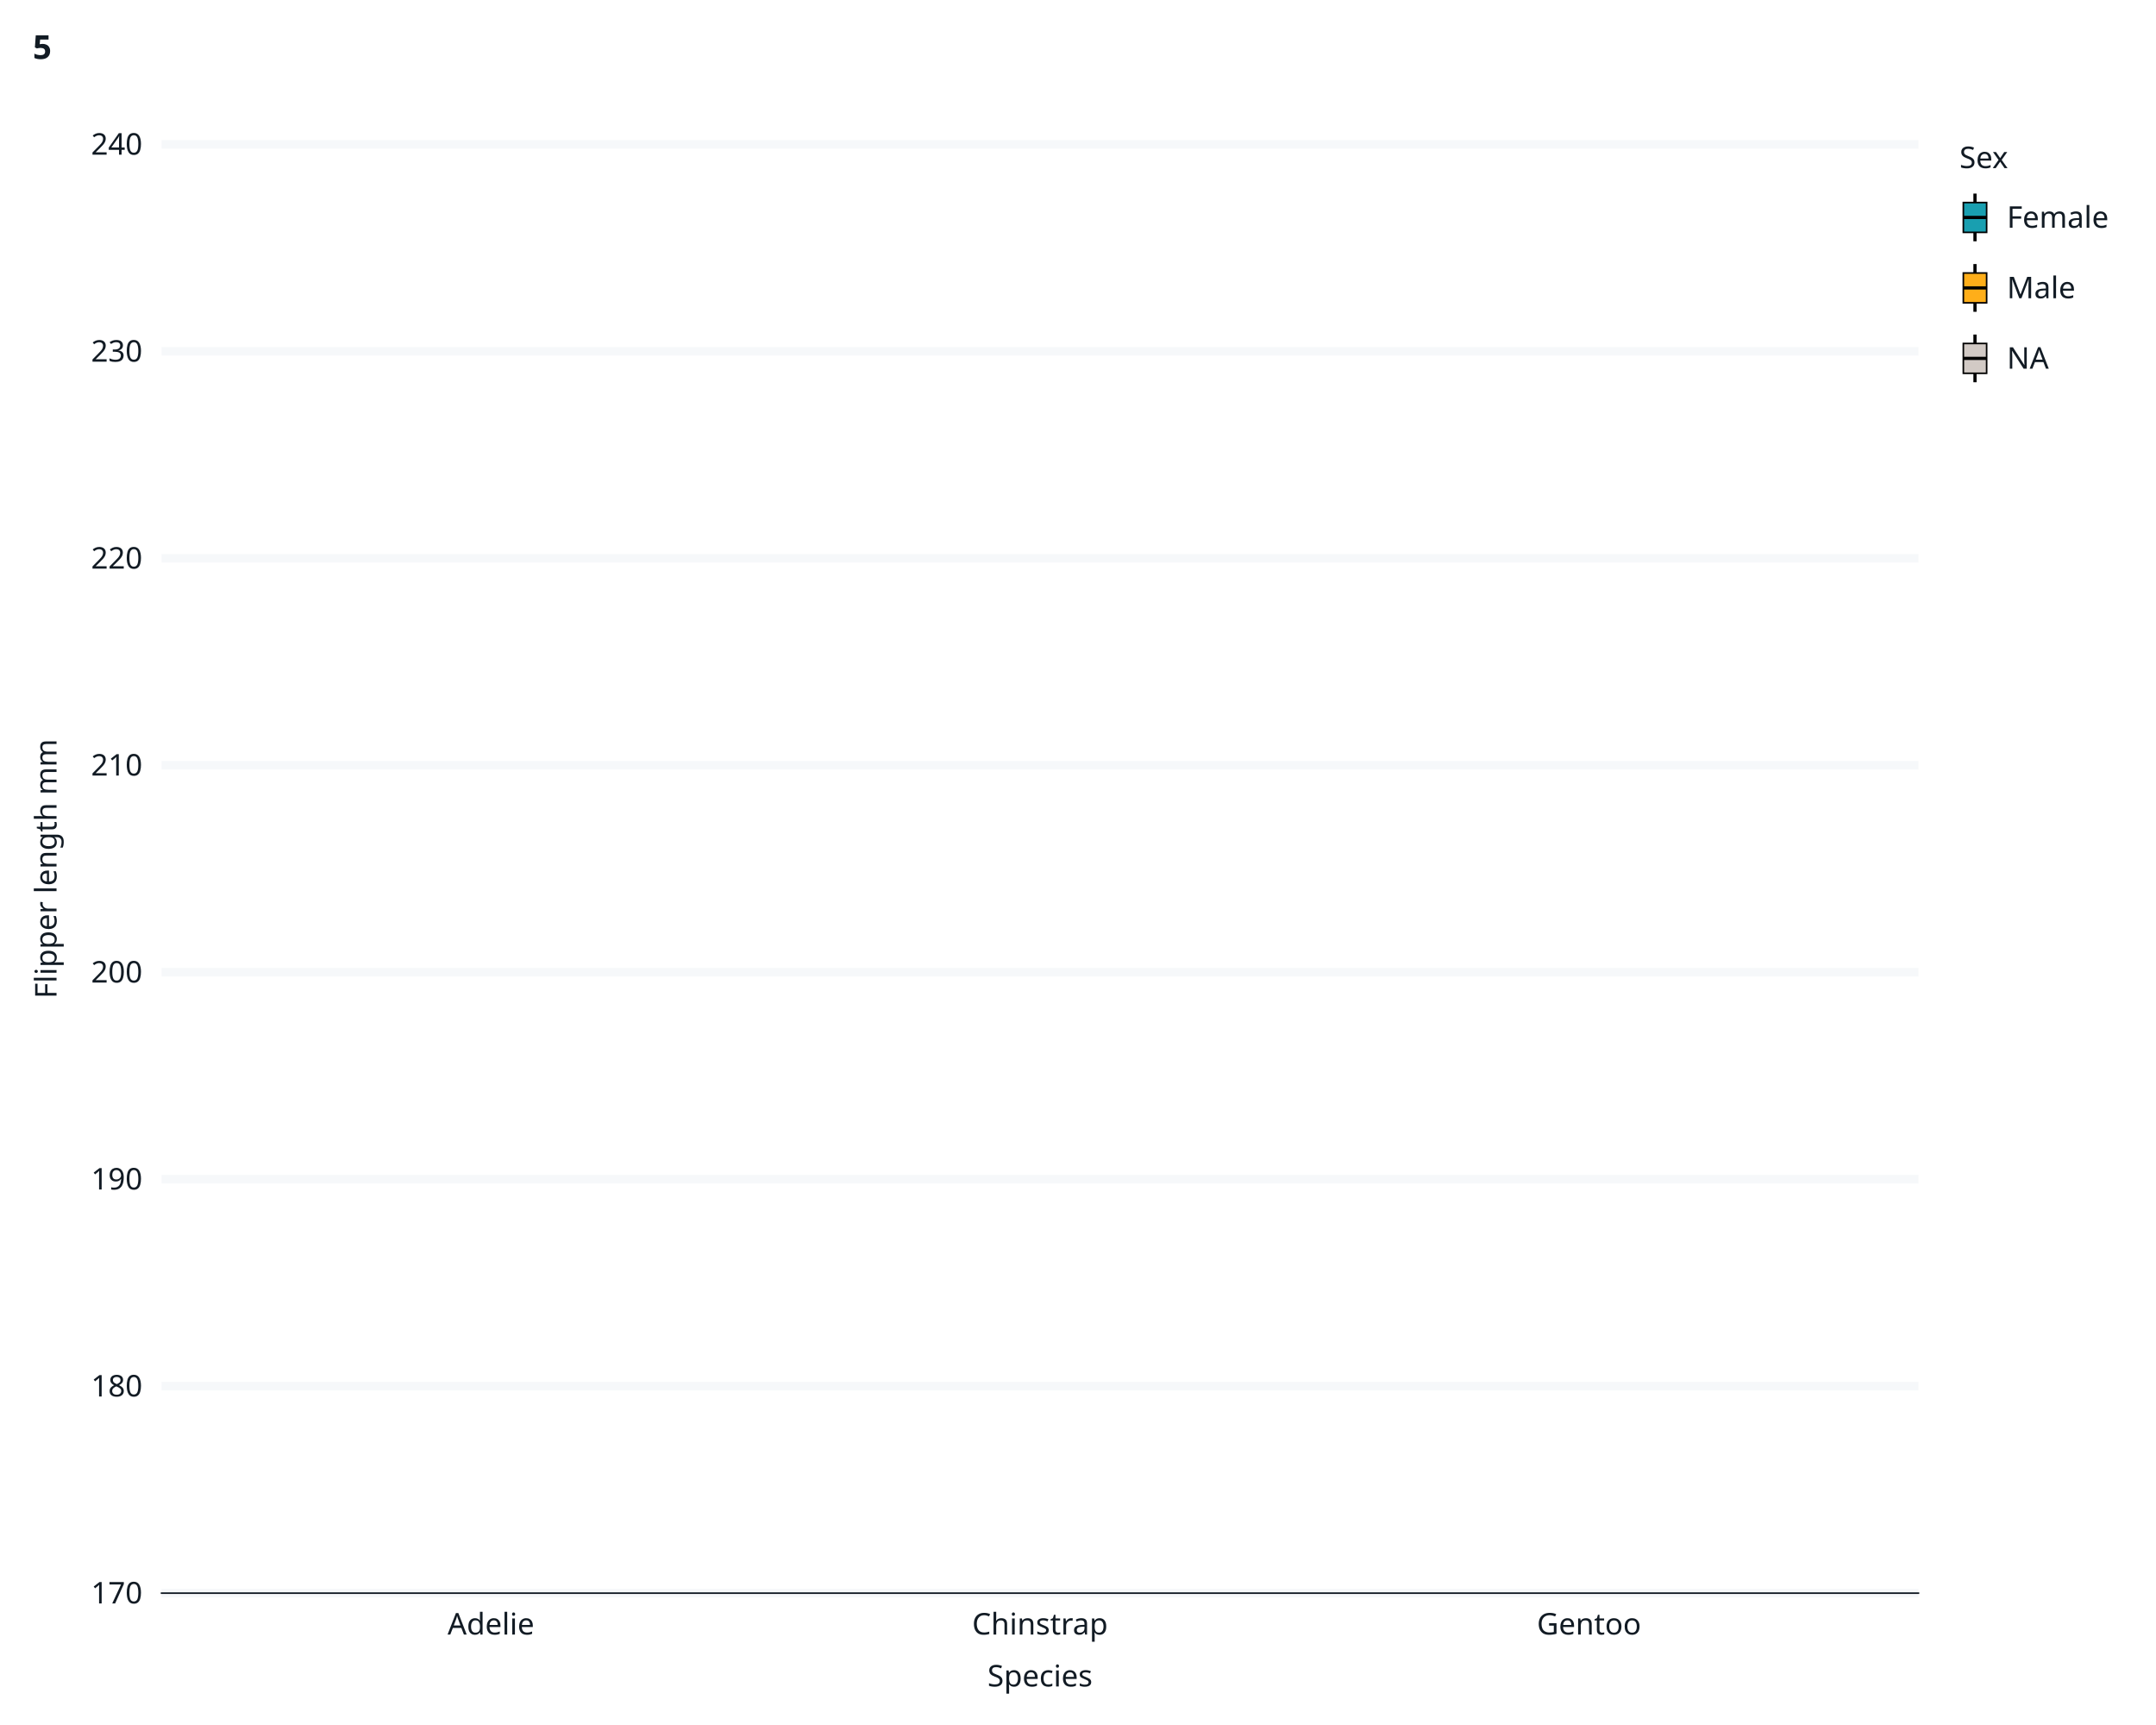
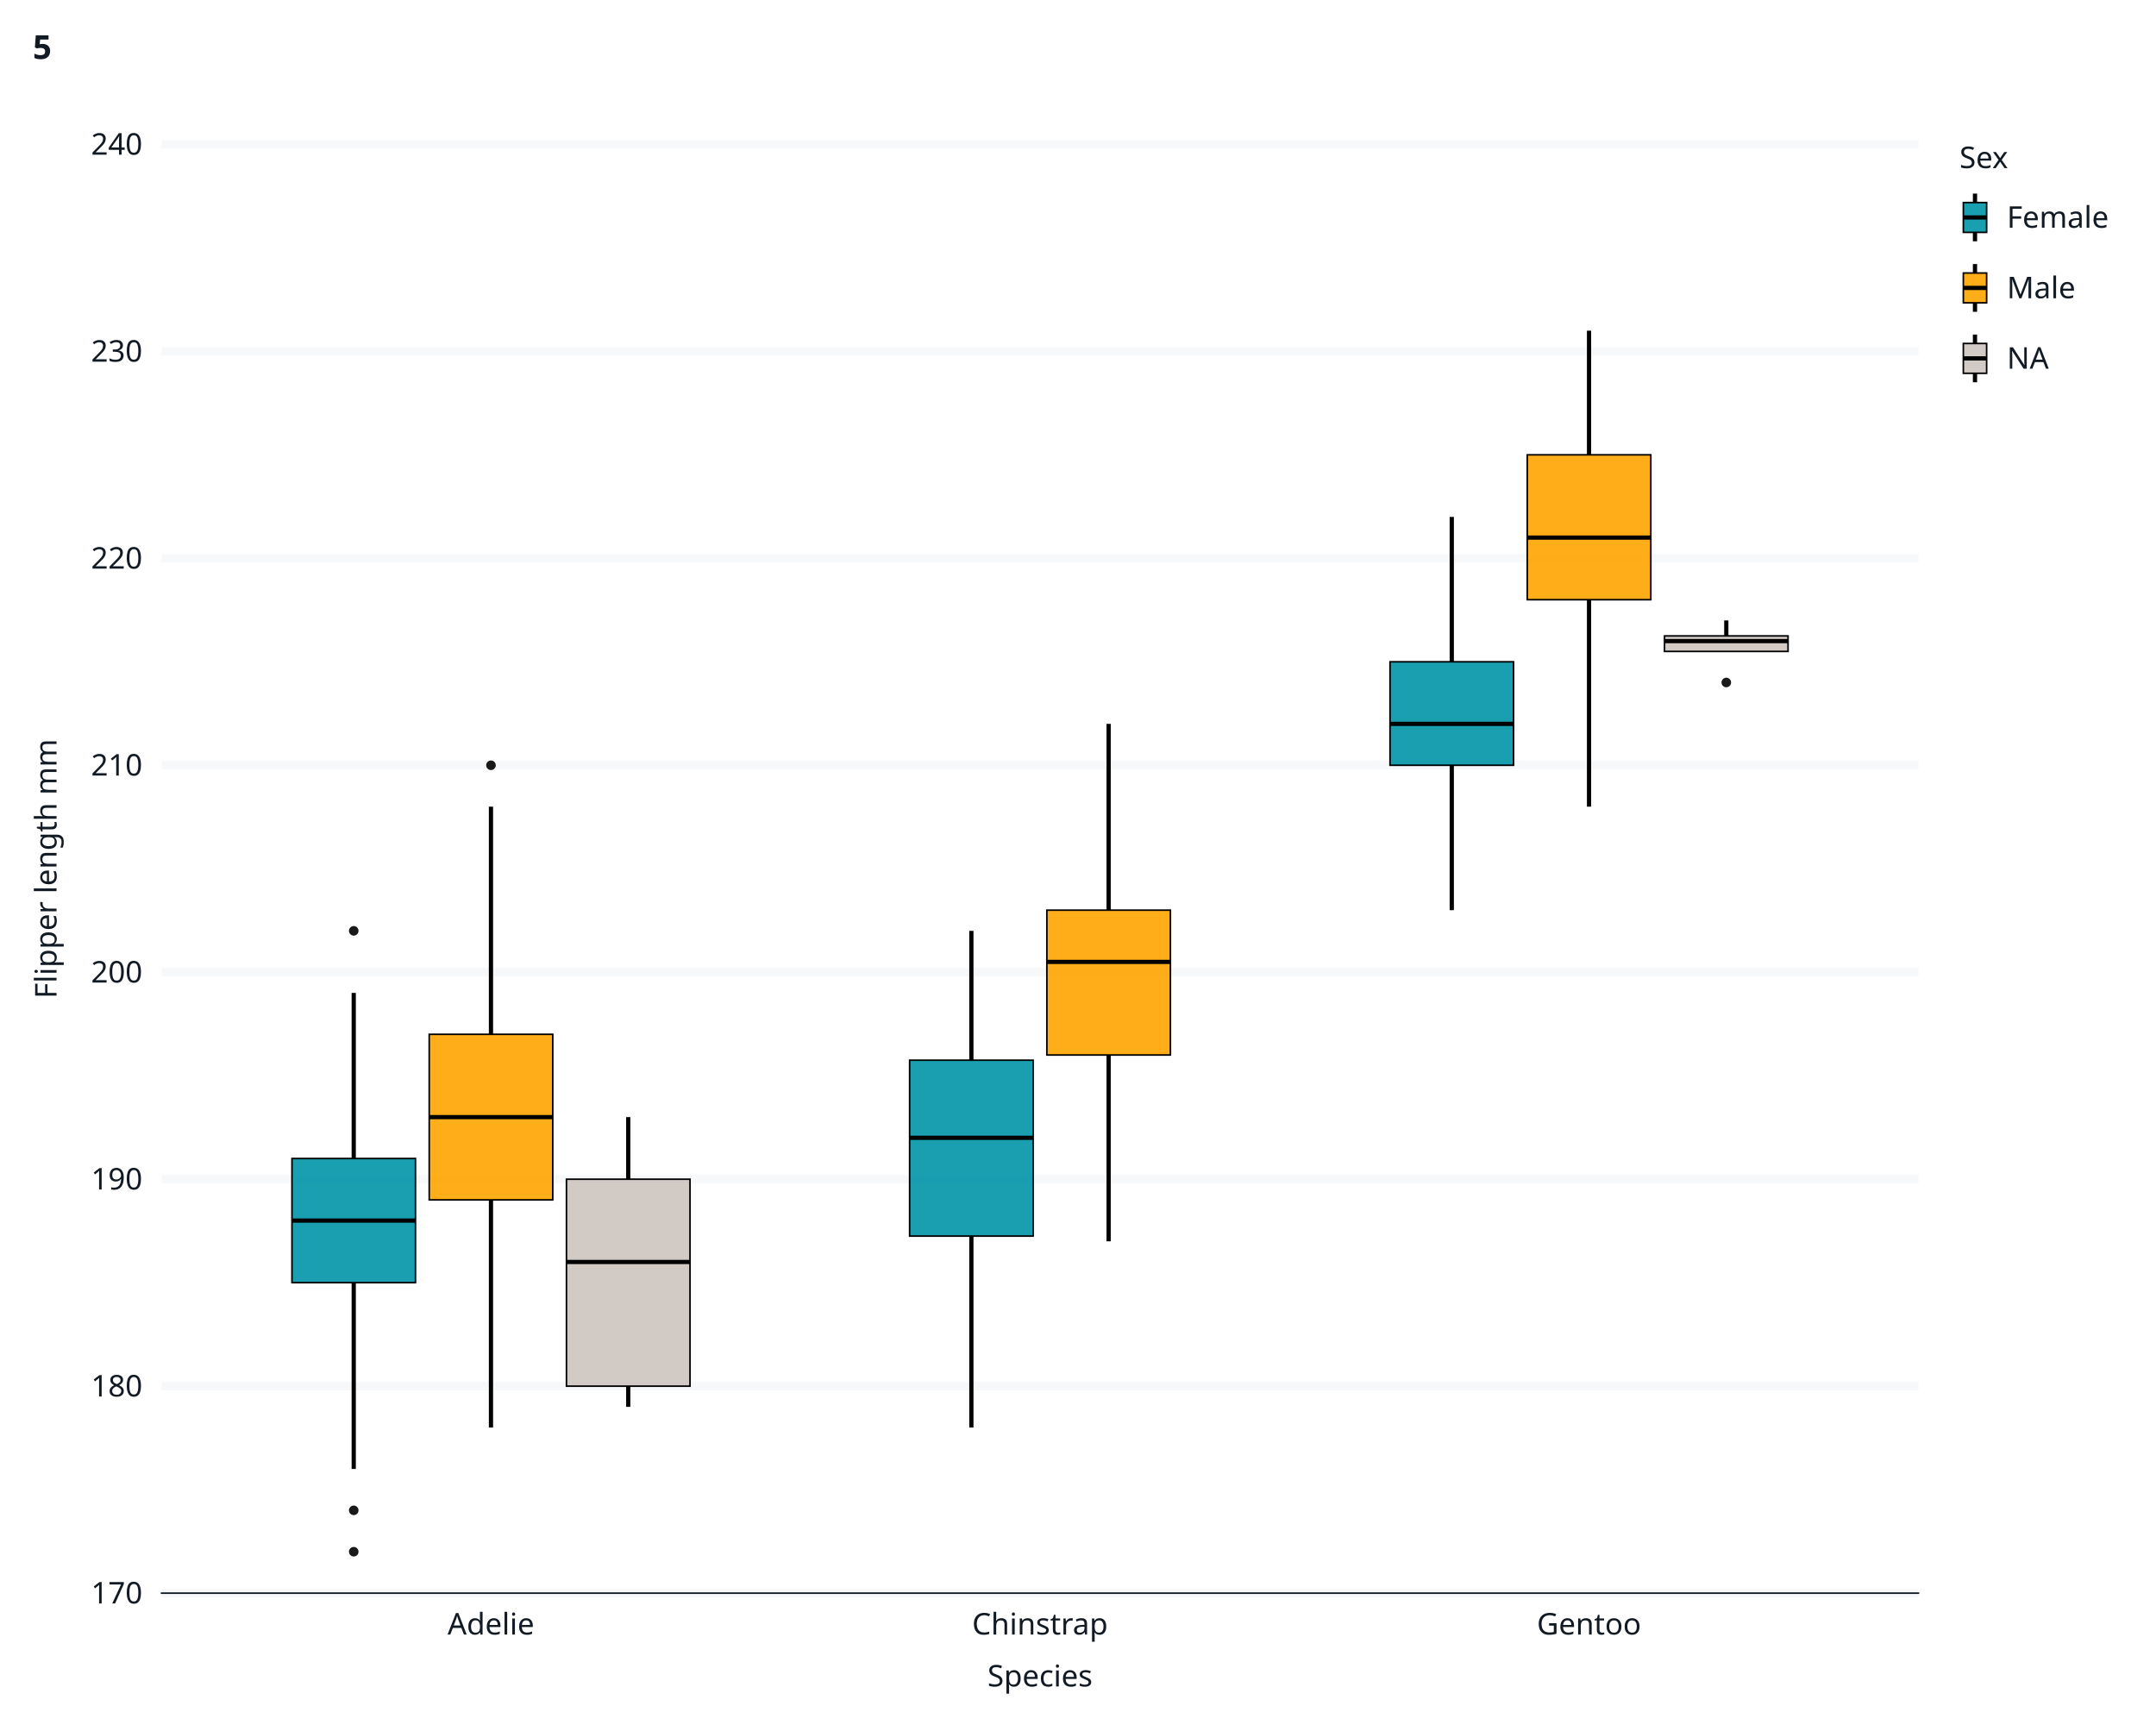
<svg xmlns="http://www.w3.org/2000/svg" class="svglite" data-engine-version="2.0" width="720.00pt" height="576.00pt" viewBox="0 0 720.00 576.00">
  <defs>
    <style type="text/css">
    .svglite line, .svglite polyline, .svglite polygon, .svglite path, .svglite rect, .svglite circle {
      fill: none;
      stroke: #000000;
      stroke-linecap: round;
      stroke-linejoin: round;
      stroke-miterlimit: 10.00;
    }
  </style>
  </defs>
  <rect width="100%" height="100%" style="stroke: none; fill: #FFFFFF;" />
  <defs>
    <clipPath id="cpMC4wMHw3MjAuMDB8MC4wMHw1NzYuMDA=">
      <rect x="0.00" y="0.00" width="720.00" height="576.00" />
    </clipPath>
  </defs>
  <g clip-path="url(#cpMC4wMHw3MjAuMDB8MC4wMHw1NzYuMDA=)">
    <rect x="0" y="0.00" width="720.00" height="576.00" style="stroke-width: 1.07; stroke: #FFFFFF; fill: #FFFFFF;" />
    <rect x="53.95" y="48.21" width="586.71" height="483.76" style="stroke-width: 1.07; stroke: #FFFFFF; fill: #FFFFFF;" />
    <polyline points="53.95,531.97 640.67,531.97 " style="stroke-width: 2.84; stroke: #F6F8FA; stroke-linecap: butt;" />
    <polyline points="53.95,462.86 640.67,462.86 " style="stroke-width: 2.84; stroke: #F6F8FA; stroke-linecap: butt;" />
    <polyline points="53.95,393.75 640.67,393.75 " style="stroke-width: 2.84; stroke: #F6F8FA; stroke-linecap: butt;" />
    <polyline points="53.95,324.64 640.67,324.64 " style="stroke-width: 2.84; stroke: #F6F8FA; stroke-linecap: butt;" />
    <polyline points="53.95,255.53 640.67,255.53 " style="stroke-width: 2.84; stroke: #F6F8FA; stroke-linecap: butt;" />
    <polyline points="53.95,186.43 640.67,186.43 " style="stroke-width: 2.84; stroke: #F6F8FA; stroke-linecap: butt;" />
    <polyline points="53.95,117.32 640.67,117.32 " style="stroke-width: 2.84; stroke: #F6F8FA; stroke-linecap: butt;" />
    <polyline points="53.95,48.21 640.67,48.21 " style="stroke-width: 2.84; stroke: #F6F8FA; stroke-linecap: butt;" />
    <polyline points="163.96,531.97 163.96,48.21 " style="stroke-width: 2.84; stroke: none; stroke-linecap: butt;" />
    <polyline points="347.31,531.97 347.31,48.21 " style="stroke-width: 2.84; stroke: none; stroke-linecap: butt;" />
    <polyline points="530.66,531.97 530.66,48.21 " style="stroke-width: 2.84; stroke: none; stroke-linecap: butt;" />
+     <circle cx="118.13" cy="504.32" r="1.60" style="stroke-width: 0.00; stroke: #000000; stroke-opacity: 0.90; fill: #000000; fill-opacity: 0.90;" />
+     <circle cx="118.13" cy="518.14" r="1.60" style="stroke-width: 0.00; stroke: #000000; stroke-opacity: 0.90; fill: #000000; fill-opacity: 0.90;" />
+     <circle cx="118.13" cy="310.82" r="1.60" style="stroke-width: 0.00; stroke: #000000; stroke-opacity: 0.90; fill: #000000; fill-opacity: 0.90;" />
+     <line x1="118.13" y1="386.84" x2="118.13" y2="331.55" style="stroke-width: 1.41; stroke-linecap: butt;" />
+     <line x1="118.13" y1="428.30" x2="118.13" y2="490.50" style="stroke-width: 1.41; stroke-linecap: butt;" />
+     <polygon points="97.50,386.84 97.50,428.30 138.75,428.30 138.75,386.84 97.50,386.84 " style="stroke-width: 0.53; stroke-linecap: butt; stroke-linejoin: miter; fill: #0095A8; fill-opacity: 0.90;" />
+     <line x1="97.50" y1="407.57" x2="138.75" y2="407.57" style="stroke-width: 1.41; stroke-linecap: butt; stroke-linejoin: miter;" />
+     <circle cx="163.96" cy="255.53" r="1.60" style="stroke-width: 0.00; stroke: #000000; stroke-opacity: 0.90; fill: #000000; fill-opacity: 0.90;" />
+     <line x1="163.96" y1="345.37" x2="163.96" y2="269.36" style="stroke-width: 1.41; stroke-linecap: butt;" />
+     <line x1="163.96" y1="400.66" x2="163.96" y2="476.68" style="stroke-width: 1.41; stroke-linecap: butt;" />
+     <polygon points="143.34,345.37 143.34,400.66 184.59,400.66 184.59,345.37 143.34,345.37 " style="stroke-width: 0.53; stroke-linecap: butt; stroke-linejoin: miter; fill: #FFA600; fill-opacity: 0.90;" />
+     <line x1="143.34" y1="373.02" x2="184.59" y2="373.02" style="stroke-width: 1.41; stroke-linecap: butt; stroke-linejoin: miter;" />
+     <line x1="209.80" y1="393.75" x2="209.80" y2="373.02" style="stroke-width: 1.41; stroke-linecap: butt;" />
+     <line x1="209.80" y1="462.86" x2="209.80" y2="469.77" style="stroke-width: 1.41; stroke-linecap: butt;" />
+     <polygon points="189.17,393.75 189.17,462.86 230.43,462.86 230.43,393.75 189.17,393.75 " style="stroke-width: 0.53; stroke-linecap: butt; stroke-linejoin: miter; fill: #CDC5BF; fill-opacity: 0.90;" />
+     <line x1="189.17" y1="421.39" x2="230.43" y2="421.39" style="stroke-width: 1.41; stroke-linecap: butt; stroke-linejoin: miter;" />
+     <line x1="324.39" y1="354.01" x2="324.39" y2="310.82" style="stroke-width: 1.41; stroke-linecap: butt;" />
+     <line x1="324.39" y1="412.75" x2="324.39" y2="476.68" style="stroke-width: 1.41; stroke-linecap: butt;" />
+     <polygon points="303.77,354.01 303.77,412.75 345.02,412.75 345.02,354.01 303.77,354.01 " style="stroke-width: 0.53; stroke-linecap: butt; stroke-linejoin: miter; fill: #0095A8; fill-opacity: 0.90;" />
+     <line x1="303.77" y1="379.93" x2="345.02" y2="379.93" style="stroke-width: 1.41; stroke-linecap: butt; stroke-linejoin: miter;" />
+     <line x1="370.23" y1="303.91" x2="370.23" y2="241.71" style="stroke-width: 1.41; stroke-linecap: butt;" />
+     <line x1="370.23" y1="352.28" x2="370.23" y2="414.48" style="stroke-width: 1.41; stroke-linecap: butt;" />
+     <polygon points="349.60,303.91 349.60,352.28 390.86,352.28 390.86,303.91 349.60,303.91 " style="stroke-width: 0.53; stroke-linecap: butt; stroke-linejoin: miter; fill: #FFA600; fill-opacity: 0.90;" />
+     <line x1="349.60" y1="321.19" x2="390.86" y2="321.19" style="stroke-width: 1.41; stroke-linecap: butt; stroke-linejoin: miter;" />
+     <line x1="484.82" y1="220.98" x2="484.82" y2="172.60" style="stroke-width: 1.41; stroke-linecap: butt;" />
+     <line x1="484.82" y1="255.53" x2="484.82" y2="303.91" style="stroke-width: 1.41; stroke-linecap: butt;" />
+     <polygon points="464.20,220.98 464.20,255.53 505.45,255.53 505.45,220.98 464.20,220.98 " style="stroke-width: 0.53; stroke-linecap: butt; stroke-linejoin: miter; fill: #0095A8; fill-opacity: 0.90;" />
+     <line x1="464.20" y1="241.71" x2="505.45" y2="241.71" style="stroke-width: 1.41; stroke-linecap: butt; stroke-linejoin: miter;" />
+     <line x1="530.66" y1="151.87" x2="530.66" y2="110.41" style="stroke-width: 1.41; stroke-linecap: butt;" />
+     <line x1="530.66" y1="200.25" x2="530.66" y2="269.36" style="stroke-width: 1.41; stroke-linecap: butt;" />
+     <polygon points="510.03,151.87 510.03,200.25 551.29,200.25 551.29,151.87 510.03,151.87 " style="stroke-width: 0.53; stroke-linecap: butt; stroke-linejoin: miter; fill: #FFA600; fill-opacity: 0.90;" />
+     <line x1="510.03" y1="179.51" x2="551.29" y2="179.51" style="stroke-width: 1.41; stroke-linecap: butt; stroke-linejoin: miter;" />
+     <circle cx="576.50" cy="227.89" r="1.60" style="stroke-width: 0.00; stroke: #000000; stroke-opacity: 0.90; fill: #000000; fill-opacity: 0.90;" />
+     <line x1="576.50" y1="212.34" x2="576.50" y2="207.16" style="stroke-width: 1.41; stroke-linecap: butt;" />
+     <line x1="576.50" y1="217.52" x2="576.50" y2="217.52" style="stroke-width: 1.41; stroke-linecap: butt;" />
+     <polygon points="555.87,212.34 555.87,217.52 597.12,217.52 597.12,212.34 555.87,212.34 " style="stroke-width: 0.53; stroke-linecap: butt; stroke-linejoin: miter; fill: #CDC5BF; fill-opacity: 0.90;" />
+     <line x1="555.87" y1="214.07" x2="597.12" y2="214.07" style="stroke-width: 1.41; stroke-linecap: butt; stroke-linejoin: miter;" />
    <polyline points="53.95,531.97 53.95,48.21 " style="stroke-width: 0.53; stroke: none; stroke-linecap: square;" />
    <text x="47.56" y="535.41" text-anchor="end" style="font-size: 10.00px; fill: #121B24; font-family: sans;" textLength="16.69px" lengthAdjust="spacingAndGlyphs">170</text>
    <text x="47.56" y="466.30" text-anchor="end" style="font-size: 10.00px; fill: #121B24; font-family: sans;" textLength="16.69px" lengthAdjust="spacingAndGlyphs">180</text>
    <text x="47.56" y="397.19" text-anchor="end" style="font-size: 10.00px; fill: #121B24; font-family: sans;" textLength="16.69px" lengthAdjust="spacingAndGlyphs">190</text>
    <text x="47.56" y="328.08" text-anchor="end" style="font-size: 10.00px; fill: #121B24; font-family: sans;" textLength="16.69px" lengthAdjust="spacingAndGlyphs">200</text>
    <text x="47.56" y="258.97" text-anchor="end" style="font-size: 10.00px; fill: #121B24; font-family: sans;" textLength="16.69px" lengthAdjust="spacingAndGlyphs">210</text>
    <text x="47.56" y="189.87" text-anchor="end" style="font-size: 10.00px; fill: #121B24; font-family: sans;" textLength="16.69px" lengthAdjust="spacingAndGlyphs">220</text>
    <text x="47.56" y="120.76" text-anchor="end" style="font-size: 10.00px; fill: #121B24; font-family: sans;" textLength="16.69px" lengthAdjust="spacingAndGlyphs">230</text>
    <text x="47.56" y="51.65" text-anchor="end" style="font-size: 10.00px; fill: #121B24; font-family: sans;" textLength="16.69px" lengthAdjust="spacingAndGlyphs">240</text>
    <polyline points="50.30,531.97 53.95,531.97 " style="stroke-width: 0.53; stroke: none; stroke-linecap: butt;" />
    <polyline points="50.30,462.86 53.95,462.86 " style="stroke-width: 0.53; stroke: none; stroke-linecap: butt;" />
    <polyline points="50.30,393.75 53.95,393.75 " style="stroke-width: 0.53; stroke: none; stroke-linecap: butt;" />
    <polyline points="50.30,324.64 53.95,324.64 " style="stroke-width: 0.53; stroke: none; stroke-linecap: butt;" />
    <polyline points="50.30,255.53 53.95,255.53 " style="stroke-width: 0.53; stroke: none; stroke-linecap: butt;" />
    <polyline points="50.30,186.43 53.95,186.43 " style="stroke-width: 0.53; stroke: none; stroke-linecap: butt;" />
    <polyline points="50.30,117.32 53.95,117.32 " style="stroke-width: 0.53; stroke: none; stroke-linecap: butt;" />
    <polyline points="50.30,48.21 53.95,48.21 " style="stroke-width: 0.53; stroke: none; stroke-linecap: butt;" />
    <polyline points="53.95,531.97 640.67,531.97 " style="stroke-width: 0.53; stroke: #121B24; stroke-linecap: square;" />
    <polyline points="163.96,535.62 163.96,531.97 " style="stroke-width: 0.53; stroke: none; stroke-linecap: butt;" />
    <polyline points="347.31,535.62 347.31,531.97 " style="stroke-width: 0.53; stroke: none; stroke-linecap: butt;" />
    <polyline points="530.66,535.62 530.66,531.97 " style="stroke-width: 0.53; stroke: none; stroke-linecap: butt;" />
    <text x="163.96" y="545.79" text-anchor="middle" style="font-size: 10.00px; fill: #121B24; font-family: sans;" textLength="27.80px" lengthAdjust="spacingAndGlyphs">Adelie</text>
    <text x="347.31" y="545.79" text-anchor="middle" style="font-size: 10.00px; fill: #121B24; font-family: sans;" textLength="42.80px" lengthAdjust="spacingAndGlyphs">Chinstrap</text>
    <text x="530.66" y="545.79" text-anchor="middle" style="font-size: 10.00px; fill: #121B24; font-family: sans;" textLength="32.81px" lengthAdjust="spacingAndGlyphs">Gentoo</text>
    <text x="347.31" y="563.13" text-anchor="middle" style="font-size: 10.00px; fill: #121B24; font-family: sans;" textLength="35.59px" lengthAdjust="spacingAndGlyphs">Species</text>
    <text transform="translate(18.88,290.09) rotate(-90)" text-anchor="middle" style="font-size: 10.00px; fill: #121B24; font-family: sans;" textLength="80.03px" lengthAdjust="spacingAndGlyphs">Flipper length mm</text>
    <rect x="646.15" y="48.21" width="51.94" height="89.64" style="stroke-width: 1.07; stroke: #FFFFFF; fill: #FFFFFF;" />
    <text x="654.37" y="56.13" style="font-size: 10.00px; fill: #121B24; font-family: sans;" textLength="17.24px" lengthAdjust="spacingAndGlyphs">Sex</text>
    <rect x="654.37" y="62.65" width="10.37" height="19.92" style="stroke-width: 1.07; stroke: #FFFFFF; fill: #FFFFFF;" />
-     <polyline points="659.55,80.57 659.55,77.59 " style="stroke-width: 1.07; stroke-linecap: butt; stroke-linejoin: miter;" />
-     <polyline points="659.55,67.63 659.55,64.64 " style="stroke-width: 1.07; stroke-linecap: butt; stroke-linejoin: miter;" />
+     <polyline points="659.55,80.57 659.55,77.59 " style="stroke-width: 1.41; stroke-linecap: butt; stroke-linejoin: miter;" />
+     <polyline points="659.55,67.63 659.55,64.64 " style="stroke-width: 1.41; stroke-linecap: butt; stroke-linejoin: miter;" />
    <rect x="655.66" y="67.63" width="7.78" height="9.96" style="stroke-width: 0.53; stroke-linecap: butt; stroke-linejoin: miter; fill: #0095A8; fill-opacity: 0.90;" />
-     <polyline points="655.66,72.61 663.44,72.61 " style="stroke-width: 1.07; stroke-linecap: butt; stroke-linejoin: miter;" />
-     <polyline points="659.55,80.57 659.55,80.57 " style="stroke-width: 1.07; stroke-linecap: butt; stroke-linejoin: miter;" />
-     <polyline points="659.55,64.64 659.55,64.64 " style="stroke-width: 1.07; stroke-linecap: butt; stroke-linejoin: miter;" />
+     <polyline points="655.66,72.61 663.44,72.61 " style="stroke-width: 1.41; stroke-linecap: butt; stroke-linejoin: miter;" />
+     <polyline points="659.55,80.57 659.55,80.57 " style="stroke-width: 1.41; stroke-linecap: butt; stroke-linejoin: miter;" />
+     <polyline points="659.55,64.64 659.55,64.64 " style="stroke-width: 1.41; stroke-linecap: butt; stroke-linejoin: miter;" />
    <rect x="654.37" y="86.18" width="10.37" height="19.92" style="stroke-width: 1.07; stroke: #FFFFFF; fill: #FFFFFF;" />
-     <polyline points="659.55,104.11 659.55,101.12 " style="stroke-width: 1.07; stroke-linecap: butt; stroke-linejoin: miter;" />
-     <polyline points="659.55,91.16 659.55,88.17 " style="stroke-width: 1.07; stroke-linecap: butt; stroke-linejoin: miter;" />
+     <polyline points="659.55,104.11 659.55,101.12 " style="stroke-width: 1.41; stroke-linecap: butt; stroke-linejoin: miter;" />
+     <polyline points="659.55,91.16 659.55,88.17 " style="stroke-width: 1.41; stroke-linecap: butt; stroke-linejoin: miter;" />
    <rect x="655.66" y="91.16" width="7.78" height="9.96" style="stroke-width: 0.53; stroke-linecap: butt; stroke-linejoin: miter; fill: #FFA600; fill-opacity: 0.90;" />
-     <polyline points="655.66,96.14 663.44,96.14 " style="stroke-width: 1.07; stroke-linecap: butt; stroke-linejoin: miter;" />
-     <polyline points="659.55,104.11 659.55,104.11 " style="stroke-width: 1.07; stroke-linecap: butt; stroke-linejoin: miter;" />
-     <polyline points="659.55,88.17 659.55,88.17 " style="stroke-width: 1.07; stroke-linecap: butt; stroke-linejoin: miter;" />
+     <polyline points="655.66,96.14 663.44,96.14 " style="stroke-width: 1.41; stroke-linecap: butt; stroke-linejoin: miter;" />
+     <polyline points="659.55,104.11 659.55,104.11 " style="stroke-width: 1.41; stroke-linecap: butt; stroke-linejoin: miter;" />
+     <polyline points="659.55,88.17 659.55,88.17 " style="stroke-width: 1.41; stroke-linecap: butt; stroke-linejoin: miter;" />
    <rect x="654.37" y="109.71" width="10.37" height="19.92" style="stroke-width: 1.07; stroke: #FFFFFF; fill: #FFFFFF;" />
-     <polyline points="659.55,127.64 659.55,124.65 " style="stroke-width: 1.07; stroke-linecap: butt; stroke-linejoin: miter;" />
-     <polyline points="659.55,114.69 659.55,111.71 " style="stroke-width: 1.07; stroke-linecap: butt; stroke-linejoin: miter;" />
+     <polyline points="659.55,127.64 659.55,124.65 " style="stroke-width: 1.41; stroke-linecap: butt; stroke-linejoin: miter;" />
+     <polyline points="659.55,114.69 659.55,111.71 " style="stroke-width: 1.41; stroke-linecap: butt; stroke-linejoin: miter;" />
    <rect x="655.66" y="114.69" width="7.78" height="9.96" style="stroke-width: 0.53; stroke-linecap: butt; stroke-linejoin: miter; fill: #CDC5BF; fill-opacity: 0.90;" />
-     <polyline points="655.66,119.67 663.44,119.67 " style="stroke-width: 1.07; stroke-linecap: butt; stroke-linejoin: miter;" />
-     <polyline points="659.55,127.64 659.55,127.64 " style="stroke-width: 1.07; stroke-linecap: butt; stroke-linejoin: miter;" />
-     <polyline points="659.55,111.71 659.55,111.71 " style="stroke-width: 1.07; stroke-linecap: butt; stroke-linejoin: miter;" />
+     <polyline points="655.66,119.67 663.44,119.67 " style="stroke-width: 1.41; stroke-linecap: butt; stroke-linejoin: miter;" />
+     <polyline points="659.55,127.64 659.55,127.64 " style="stroke-width: 1.41; stroke-linecap: butt; stroke-linejoin: miter;" />
+     <polyline points="659.55,111.71 659.55,111.71 " style="stroke-width: 1.41; stroke-linecap: butt; stroke-linejoin: miter;" />
    <text x="670.21" y="76.05" style="font-size: 10.00px; fill: #121B24; font-family: sans;" textLength="33.35px" lengthAdjust="spacingAndGlyphs">Female</text>
    <text x="670.21" y="99.58" style="font-size: 10.00px; fill: #121B24; font-family: sans;" textLength="21.68px" lengthAdjust="spacingAndGlyphs">Male</text>
    <text x="670.21" y="123.11" style="font-size: 10.00px; fill: #121B24; font-family: sans;" textLength="13.90px" lengthAdjust="spacingAndGlyphs">NA</text>
    <text x="10.96" y="19.67" style="font-size: 11.00px; font-weight: bold; fill: #121B24; font-family: sans;" textLength="6.12px" lengthAdjust="spacingAndGlyphs">5</text>
  </g>
</svg>
